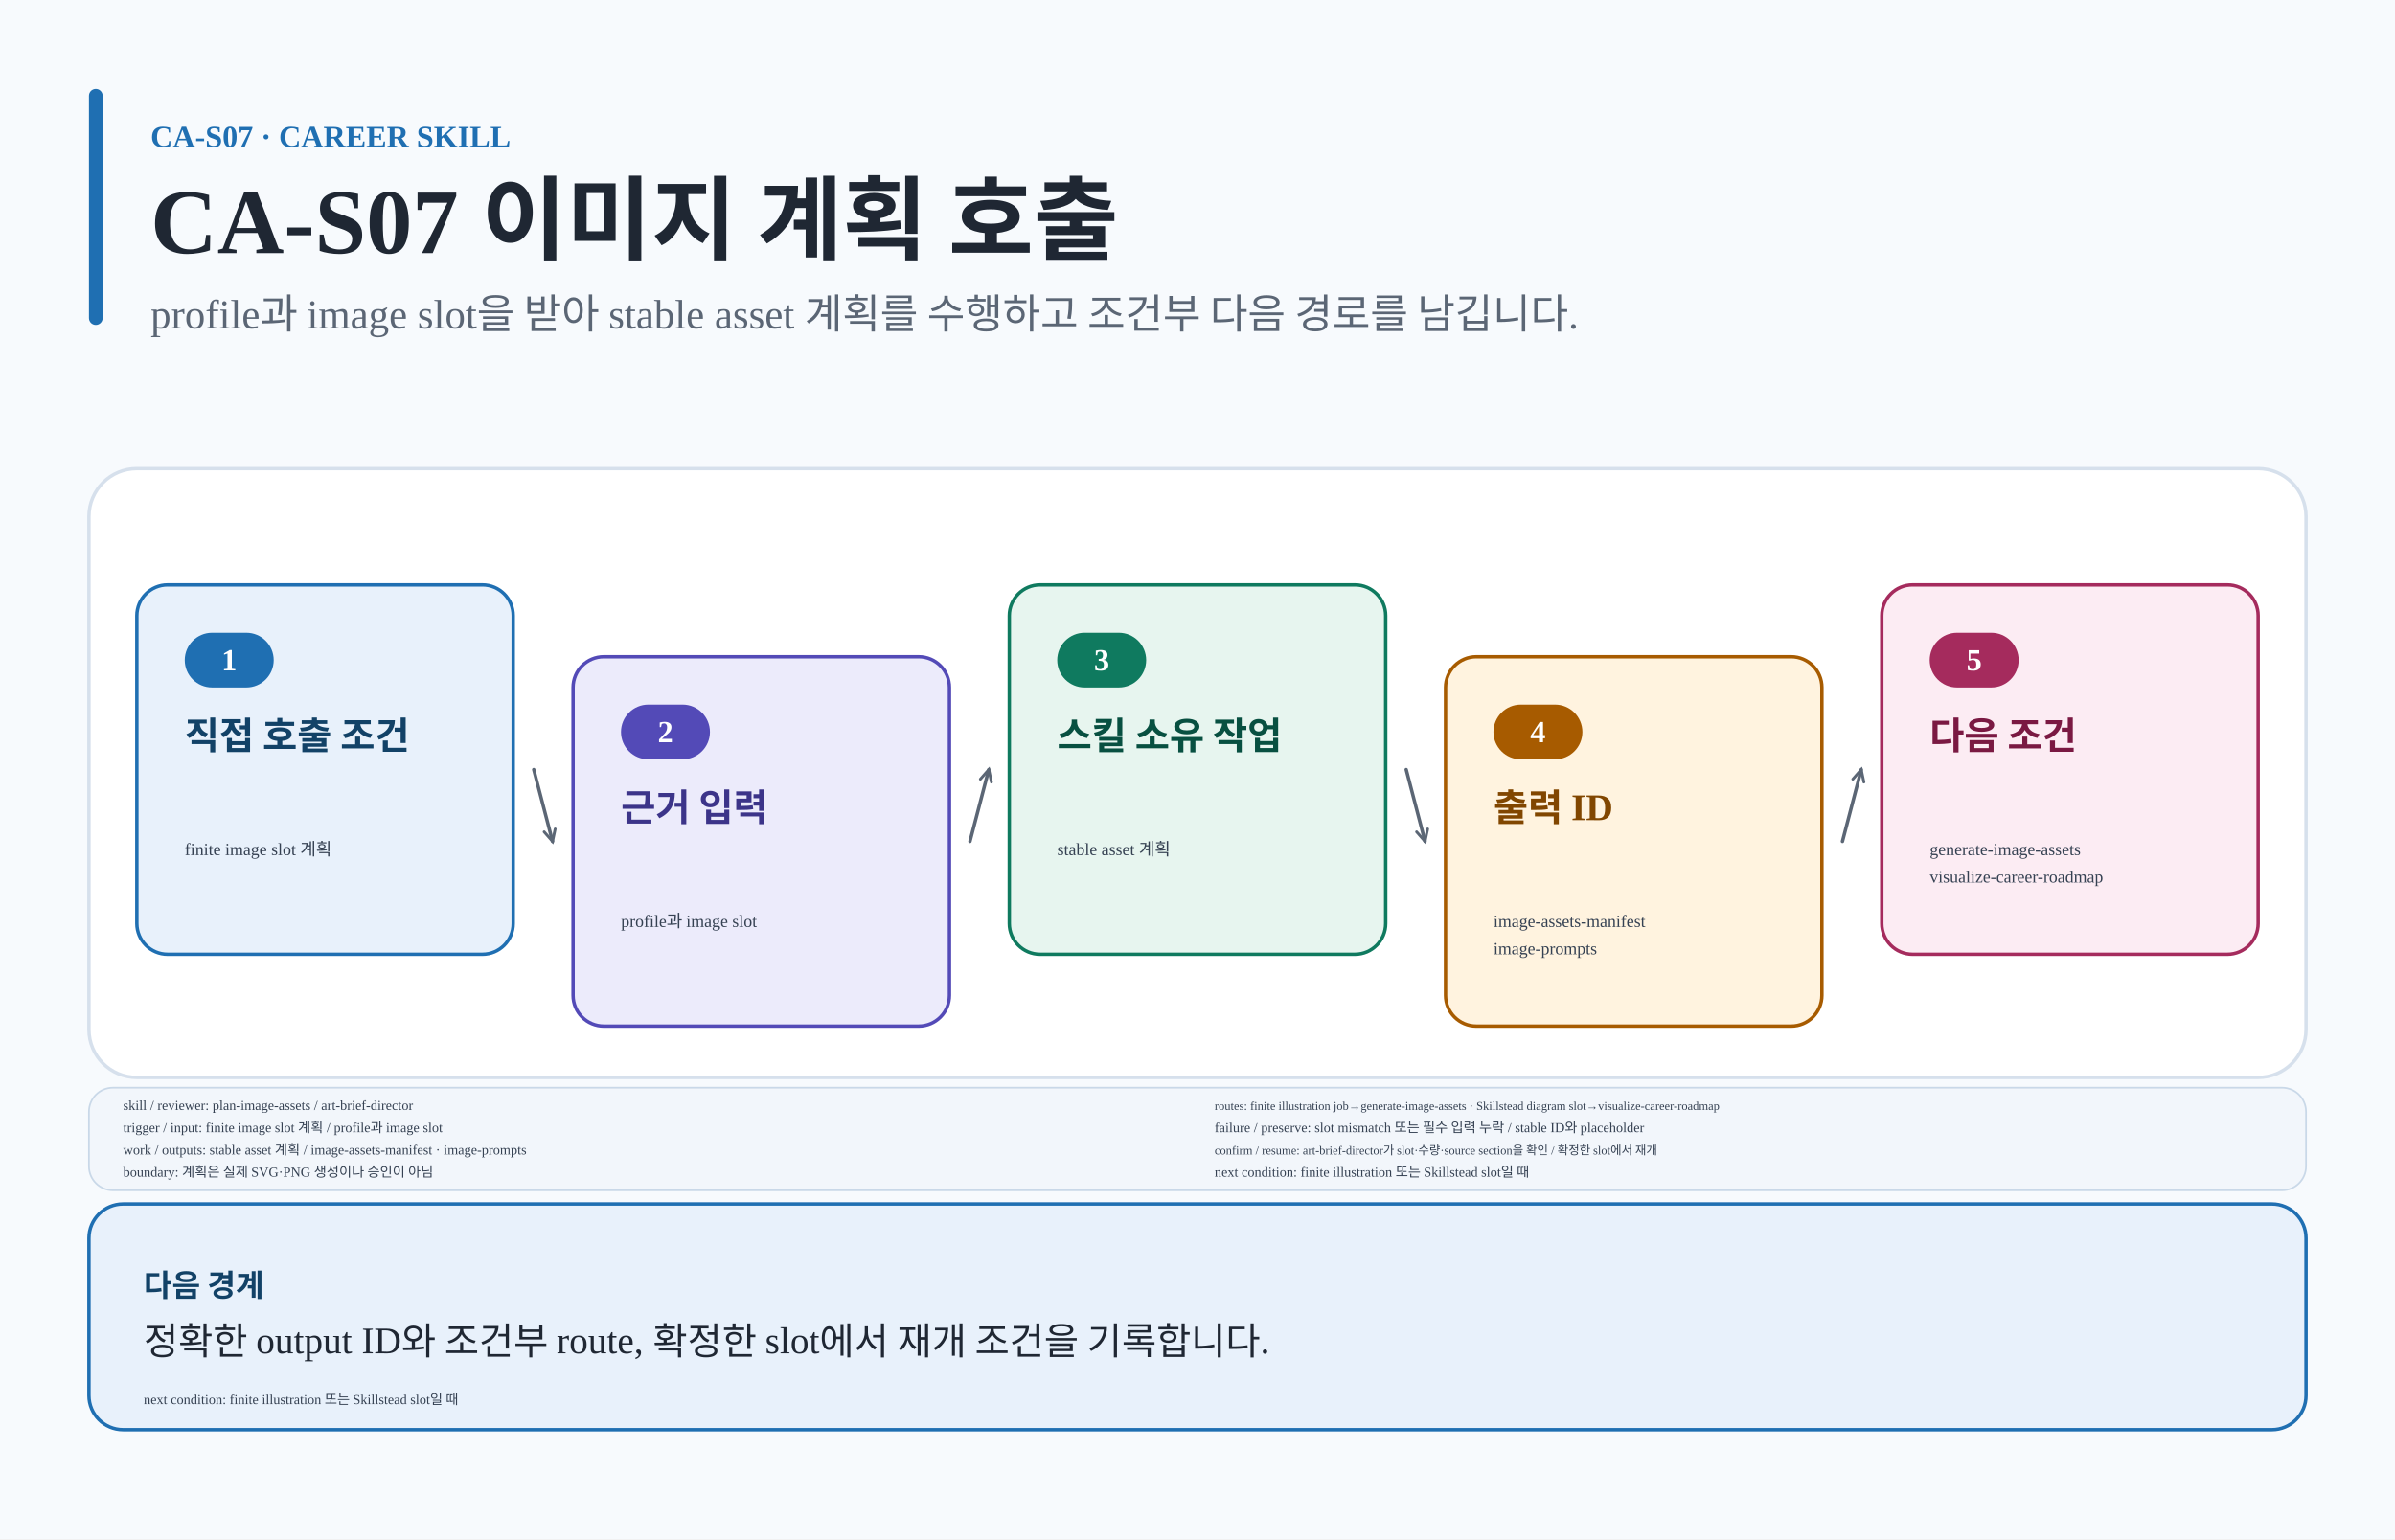
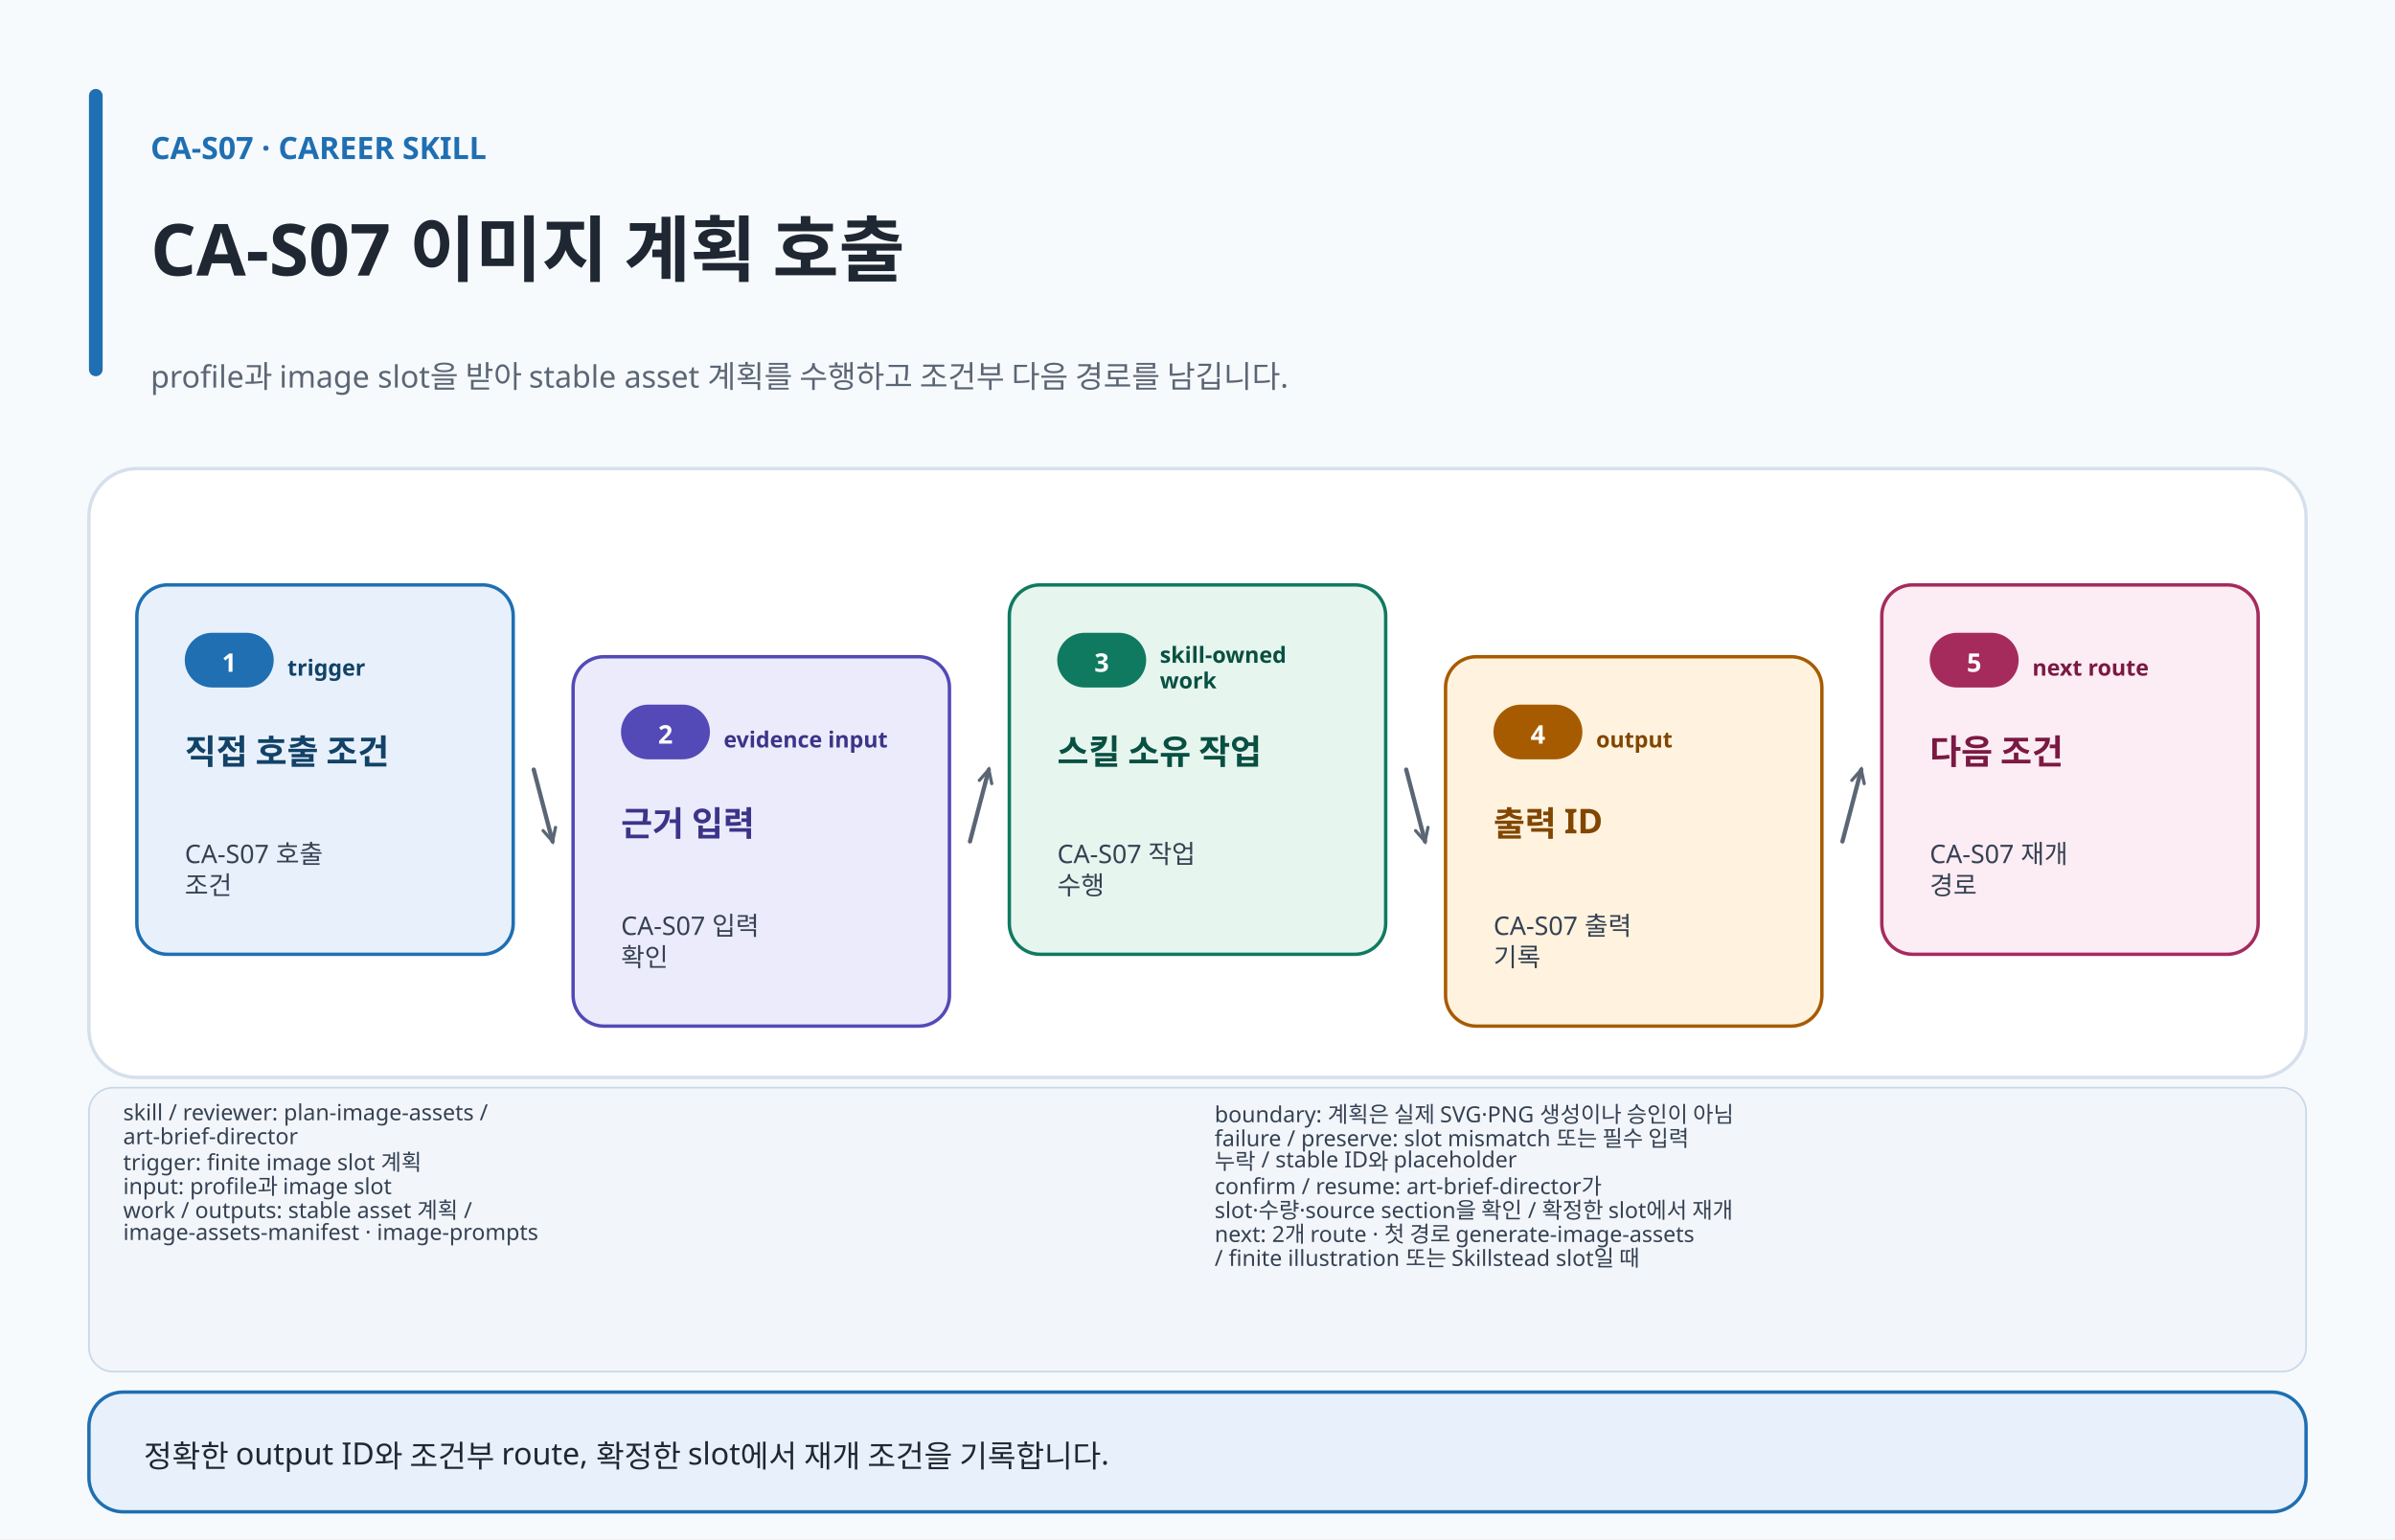
- <svg xmlns="http://www.w3.org/2000/svg" viewBox="0 0 1400 900" width="1400" height="900" role="img" aria-label="Career 이미지 자산 계획 직접 호출 흐름">
+ <svg xmlns="http://www.w3.org/2000/svg" viewBox="0 0 1400 900" width="1400" height="900" role="img" aria-label="Career 이미지 자산 계획 직접 호출 흐름" style="font-family:Pretendard,'Apple SD Gothic Neo','Malgun Gothic','Noto Sans KR',sans-serif">
  <defs>
-     <marker id="open-arrow" viewBox="0 0 12 12" refX="10" refY="6" markerWidth="10" markerHeight="10" markerUnits="userSpaceOnUse" orient="auto">
+     <marker id="open-arrow" viewBox="0 0 12 12" refX="10" refY="6" markerWidth="11.25" markerHeight="11.25" markerUnits="userSpaceOnUse" orient="auto">
      <path d="M 2 2 L 10 6 L 2 10" fill="none" stroke="#5B6675" stroke-width="2" stroke-linecap="round" />
    </marker>
  </defs>
  <rect width="1400" height="900" fill="#F7FAFD" />
-   <rect x="52" y="52" width="8" height="138" rx="4" fill="#1F6FB2" />
-   <text x="88" y="86" fill="#1F6FB2" font-size="18" font-weight="700">CA-S07 · CAREER SKILL</text>
-   <text x="88" y="148" fill="#1F2733" font-size="54" font-weight="700">CA-S07 이미지 계획 호출</text>
-   <text x="88" y="192" fill="#5B6675" font-size="24" textLength="1220" lengthAdjust="spacingAndGlyphs">profile과 image slot을 받아 stable asset 계획를 수행하고 조건부 다음 경로를 남깁니다.</text>
+   <rect x="52" y="52" width="8" height="168" rx="4" fill="#1F6FB2" />
+   <text data-text-role="eyebrow" x="88" y="86" text-anchor="start" dominant-baseline="central" fill="#1F6FB2" font-size="18" font-weight="700">
+     <tspan x="88" dy="0">CA-S07 · CAREER SKILL</tspan>
+   </text>
+   <text data-text-role="title" x="88" y="141" text-anchor="start" dominant-baseline="central" fill="#1F2733" font-size="42" font-weight="700">
+     <tspan x="88" dy="0">CA-S07 이미지 계획 호출</tspan>
+   </text>
+   <text data-text-role="description" x="88" y="218" text-anchor="start" dominant-baseline="central" fill="#5B6675" font-size="18" font-weight="400">
+     <tspan x="88" dy="0">profile과 image slot을 받아 stable asset 계획를 수행하고 조건부 다음 경로를 남깁니다.</tspan>
+   </text>
  <rect x="52" y="274" width="1296" height="356" rx="28" fill="#FFFFFF" stroke="#D6E0EC" stroke-width="2" />
-   <path d="M 312 450 L 323 492" fill="none" stroke="#5B6675" stroke-width="2" stroke-linecap="round" marker-end="url(#open-arrow)" />
-   <path d="M 567 492 L 578 450" fill="none" stroke="#5B6675" stroke-width="2" stroke-linecap="round" marker-end="url(#open-arrow)" />
-   <path d="M 822 450 L 833 492" fill="none" stroke="#5B6675" stroke-width="2" stroke-linecap="round" marker-end="url(#open-arrow)" />
-   <path d="M 1077 492 L 1088 450" fill="none" stroke="#5B6675" stroke-width="2" stroke-linecap="round" marker-end="url(#open-arrow)" />
+   <path d="M 312 450 L 323 492" fill="none" stroke="#5B6675" stroke-width="2.5" stroke-linecap="round" marker-end="url(#open-arrow)" />
+   <path d="M 567 492 L 578 450" fill="none" stroke="#5B6675" stroke-width="2.5" stroke-linecap="round" marker-end="url(#open-arrow)" />
+   <path d="M 822 450 L 833 492" fill="none" stroke="#5B6675" stroke-width="2.5" stroke-linecap="round" marker-end="url(#open-arrow)" />
+   <path d="M 1077 492 L 1088 450" fill="none" stroke="#5B6675" stroke-width="2.5" stroke-linecap="round" marker-end="url(#open-arrow)" />
  <g aria-label="읽기 순서 1: 직접 호출 조건">
    <rect x="80" y="342" width="220" height="216" rx="18" fill="#E8F1FB" stroke="#1F6FB2" stroke-width="2" />
    <rect x="108" y="370" width="52" height="32" rx="16" fill="#1F6FB2" />
-     <text x="134" y="392" text-anchor="middle" fill="#FFFFFF" font-size="18" font-weight="700">1</text>
-     <text x="108" y="438" fill="#124267" font-size="22" font-weight="700">직접 호출 조건</text>
-     <text x="108" y="500" fill="#354152" font-size="10" textLength="164" lengthAdjust="spacingAndGlyphs">finite image slot 계획</text>
+     <text data-text-role="caption" x="134" y="387" text-anchor="middle" dominant-baseline="central" fill="#FFFFFF" font-size="15" font-weight="700">
+       <tspan x="134" dy="0">1</tspan>
+     </text>
+     <text data-text-role="caption" x="168" y="390" text-anchor="start" dominant-baseline="central" fill="#124267" font-size="13" font-weight="700">
+       <tspan x="168" dy="0">trigger</tspan>
+     </text>
+     <text data-text-role="card-title" x="108" y="438" text-anchor="start" dominant-baseline="central" fill="#124267" font-size="20" font-weight="700">
+       <tspan x="108" dy="0">직접 호출 조건</tspan>
+     </text>
+     <text data-text-role="card-body" x="108" y="497.5" text-anchor="start" dominant-baseline="central" fill="#354152" font-size="15" font-weight="400">
+       <tspan x="108" dy="0">CA-S07 호출</tspan>
+       <tspan x="108" dy="19">조건</tspan>
+     </text>
  </g>
  <g aria-label="읽기 순서 2: 근거 입력">
    <rect x="335" y="384" width="220" height="216" rx="18" fill="#ECEBFB" stroke="#534AB7" stroke-width="2" />
    <rect x="363" y="412" width="52" height="32" rx="16" fill="#534AB7" />
-     <text x="389" y="434" text-anchor="middle" fill="#FFFFFF" font-size="18" font-weight="700">2</text>
-     <text x="363" y="480" fill="#3C3489" font-size="22" font-weight="700">근거 입력</text>
-     <text x="363" y="542" fill="#354152" font-size="10" textLength="164" lengthAdjust="spacingAndGlyphs">profile과 image slot</text>
+     <text data-text-role="caption" x="389" y="429" text-anchor="middle" dominant-baseline="central" fill="#FFFFFF" font-size="15" font-weight="700">
+       <tspan x="389" dy="0">2</tspan>
+     </text>
+     <text data-text-role="caption" x="423" y="432" text-anchor="start" dominant-baseline="central" fill="#3C3489" font-size="13" font-weight="700">
+       <tspan x="423" dy="0">evidence input</tspan>
+     </text>
+     <text data-text-role="card-title" x="363" y="480" text-anchor="start" dominant-baseline="central" fill="#3C3489" font-size="20" font-weight="700">
+       <tspan x="363" dy="0">근거 입력</tspan>
+     </text>
+     <text data-text-role="card-body" x="363" y="539.5" text-anchor="start" dominant-baseline="central" fill="#354152" font-size="15" font-weight="400">
+       <tspan x="363" dy="0">CA-S07 입력</tspan>
+       <tspan x="363" dy="19">확인</tspan>
+     </text>
  </g>
  <g aria-label="읽기 순서 3: 스킬 소유 작업">
    <rect x="590" y="342" width="220" height="216" rx="18" fill="#E7F5EF" stroke="#0F7A5F" stroke-width="2" />
    <rect x="618" y="370" width="52" height="32" rx="16" fill="#0F7A5F" />
-     <text x="644" y="392" text-anchor="middle" fill="#FFFFFF" font-size="18" font-weight="700">3</text>
-     <text x="618" y="438" fill="#085041" font-size="22" font-weight="700">스킬 소유 작업</text>
-     <text x="618" y="500" fill="#354152" font-size="10" textLength="164" lengthAdjust="spacingAndGlyphs">stable asset 계획</text>
+     <text data-text-role="caption" x="644" y="387" text-anchor="middle" dominant-baseline="central" fill="#FFFFFF" font-size="15" font-weight="700">
+       <tspan x="644" dy="0">3</tspan>
+     </text>
+     <text data-text-role="caption" x="678" y="382.5" text-anchor="start" dominant-baseline="central" fill="#085041" font-size="13" font-weight="700">
+       <tspan x="678" dy="0">skill-owned</tspan>
+       <tspan x="678" dy="15">work</tspan>
+     </text>
+     <text data-text-role="card-title" x="618" y="438" text-anchor="start" dominant-baseline="central" fill="#085041" font-size="20" font-weight="700">
+       <tspan x="618" dy="0">스킬 소유 작업</tspan>
+     </text>
+     <text data-text-role="card-body" x="618" y="497.5" text-anchor="start" dominant-baseline="central" fill="#354152" font-size="15" font-weight="400">
+       <tspan x="618" dy="0">CA-S07 작업</tspan>
+       <tspan x="618" dy="19">수행</tspan>
+     </text>
  </g>
  <g aria-label="읽기 순서 4: 출력 ID">
    <rect x="845" y="384" width="220" height="216" rx="18" fill="#FFF3DF" stroke="#A75B00" stroke-width="2" />
    <rect x="873" y="412" width="52" height="32" rx="16" fill="#A75B00" />
-     <text x="899" y="434" text-anchor="middle" fill="#FFFFFF" font-size="18" font-weight="700">4</text>
-     <text x="873" y="480" fill="#814600" font-size="22" font-weight="700">출력 ID</text>
-     <text x="873" y="542" fill="#354152" font-size="10" textLength="164" lengthAdjust="spacingAndGlyphs">image-assets-manifest</text>
-     <text x="873" y="558" fill="#354152" font-size="10" textLength="164" lengthAdjust="spacingAndGlyphs">image-prompts</text>
+     <text data-text-role="caption" x="899" y="429" text-anchor="middle" dominant-baseline="central" fill="#FFFFFF" font-size="15" font-weight="700">
+       <tspan x="899" dy="0">4</tspan>
+     </text>
+     <text data-text-role="caption" x="933" y="432" text-anchor="start" dominant-baseline="central" fill="#814600" font-size="13" font-weight="700">
+       <tspan x="933" dy="0">output</tspan>
+     </text>
+     <text data-text-role="card-title" x="873" y="480" text-anchor="start" dominant-baseline="central" fill="#814600" font-size="20" font-weight="700">
+       <tspan x="873" dy="0">출력 ID</tspan>
+     </text>
+     <text data-text-role="card-body" x="873" y="539.5" text-anchor="start" dominant-baseline="central" fill="#354152" font-size="15" font-weight="400">
+       <tspan x="873" dy="0">CA-S07 출력</tspan>
+       <tspan x="873" dy="19">기록</tspan>
+     </text>
  </g>
  <g aria-label="읽기 순서 5: 다음 조건">
    <rect x="1100" y="342" width="220" height="216" rx="18" fill="#FCECF3" stroke="#A52B5D" stroke-width="2" />
    <rect x="1128" y="370" width="52" height="32" rx="16" fill="#A52B5D" />
-     <text x="1154" y="392" text-anchor="middle" fill="#FFFFFF" font-size="18" font-weight="700">5</text>
-     <text x="1128" y="438" fill="#7A1942" font-size="22" font-weight="700">다음 조건</text>
-     <text x="1128" y="500" fill="#354152" font-size="10" textLength="164" lengthAdjust="spacingAndGlyphs">generate-image-assets</text>
-     <text x="1128" y="516" fill="#354152" font-size="10" textLength="164" lengthAdjust="spacingAndGlyphs">visualize-career-roadmap</text>
+     <text data-text-role="caption" x="1154" y="387" text-anchor="middle" dominant-baseline="central" fill="#FFFFFF" font-size="15" font-weight="700">
+       <tspan x="1154" dy="0">5</tspan>
+     </text>
+     <text data-text-role="caption" x="1188" y="390" text-anchor="start" dominant-baseline="central" fill="#7A1942" font-size="13" font-weight="700">
+       <tspan x="1188" dy="0">next route</tspan>
+     </text>
+     <text data-text-role="card-title" x="1128" y="438" text-anchor="start" dominant-baseline="central" fill="#7A1942" font-size="20" font-weight="700">
+       <tspan x="1128" dy="0">다음 조건</tspan>
+     </text>
+     <text data-text-role="card-body" x="1128" y="497.5" text-anchor="start" dominant-baseline="central" fill="#354152" font-size="15" font-weight="400">
+       <tspan x="1128" dy="0">CA-S07 재개</tspan>
+       <tspan x="1128" dy="19">경로</tspan>
+     </text>
  </g>
-   <rect x="52" y="636" width="1296" height="60" rx="14" fill="#F2F6FB" stroke="#C9D8E8" stroke-width="1" />
-   <text x="72" y="649" fill="#354152" font-size="8" textLength="610" lengthAdjust="spacingAndGlyphs">skill / reviewer: plan-image-assets / art-brief-director</text>
-   <text x="72" y="662" fill="#354152" font-size="8" textLength="610" lengthAdjust="spacingAndGlyphs">trigger / input: finite image slot 계획 / profile과 image slot</text>
-   <text x="72" y="675" fill="#354152" font-size="8" textLength="610" lengthAdjust="spacingAndGlyphs">work / outputs: stable asset 계획 / image-assets-manifest · image-prompts</text>
-   <text x="72" y="688" fill="#354152" font-size="8">boundary: 계획은 실제 SVG·PNG 생성이나 승인이 아님</text>
-   <text x="710" y="649" fill="#354152" font-size="7" textLength="618" lengthAdjust="spacingAndGlyphs">routes: finite illustration job→generate-image-assets · Skillstead diagram slot→visualize-career-roadmap</text>
-   <text x="710" y="662" fill="#354152" font-size="8" textLength="618" lengthAdjust="spacingAndGlyphs">failure / preserve: slot mismatch 또는 필수 입력 누락 / stable ID와 placeholder</text>
-   <text x="710" y="675" fill="#354152" font-size="7" textLength="618" lengthAdjust="spacingAndGlyphs">confirm / resume: art-brief-director가 slot·수량·source section을 확인 / 확정한 slot에서 재개</text>
-   <text x="710" y="688" fill="#354152" font-size="8" textLength="618" lengthAdjust="spacingAndGlyphs">next condition: finite illustration 또는 Skillstead slot일 때</text>
-   <rect x="52" y="704" width="1296" height="132" rx="20" fill="#E8F1FB" stroke="#1F6FB2" stroke-width="2" />
-   <text x="84" y="758" fill="#124267" font-size="18" font-weight="700">다음 경계</text>
-   <text x="84" y="792" fill="#1F2733" font-size="22">정확한 output ID와 조건부 route, 확정한 slot에서 재개 조건을 기록합니다.</text>
-   <text x="84" y="821" fill="#354152" font-weight="500" font-size="8" textLength="1232" lengthAdjust="spacingAndGlyphs">next condition: finite illustration 또는 Skillstead slot일 때</text>
+   <rect x="52" y="636" width="1296" height="166" rx="14" fill="#F2F6FB" stroke="#C9D8E8" stroke-width="1" />
+   <text data-text-role="semantic-rail" x="72" y="650" text-anchor="start" dominant-baseline="central" fill="#354152" font-size="13" font-weight="400">
+     <tspan x="72" dy="0">skill / reviewer: plan-image-assets /</tspan>
+     <tspan x="72" dy="14">art-brief-director</tspan>
+   </text>
+   <text data-text-role="semantic-rail" x="72" y="678" text-anchor="start" dominant-baseline="central" fill="#354152" font-size="13" font-weight="400">
+     <tspan x="72" dy="0">trigger: finite image slot 계획</tspan>
+   </text>
+   <text data-text-role="semantic-rail" x="72" y="692" text-anchor="start" dominant-baseline="central" fill="#354152" font-size="13" font-weight="400">
+     <tspan x="72" dy="0">input: profile과 image slot</tspan>
+   </text>
+   <text data-text-role="semantic-rail" x="72" y="706" text-anchor="start" dominant-baseline="central" fill="#354152" font-size="13" font-weight="400">
+     <tspan x="72" dy="0">work / outputs: stable asset 계획 /</tspan>
+     <tspan x="72" dy="14">image-assets-manifest · image-prompts</tspan>
+   </text>
+   <text data-text-role="semantic-rail" x="710" y="650" text-anchor="start" dominant-baseline="central" fill="#354152" font-size="13" font-weight="400">
+     <tspan x="710" dy="0">boundary: 계획은 실제 SVG·PNG 생성이나 승인이 아님</tspan>
+   </text>
+   <text data-text-role="semantic-rail" x="710" y="664" text-anchor="start" dominant-baseline="central" fill="#354152" font-size="13" font-weight="400">
+     <tspan x="710" dy="0">failure / preserve: slot mismatch 또는 필수 입력</tspan>
+     <tspan x="710" dy="14">누락 / stable ID와 placeholder</tspan>
+   </text>
+   <text data-text-role="semantic-rail" x="710" y="692" text-anchor="start" dominant-baseline="central" fill="#354152" font-size="13" font-weight="400">
+     <tspan x="710" dy="0">confirm / resume: art-brief-director가</tspan>
+     <tspan x="710" dy="14">slot·수량·source section을 확인 / 확정한 slot에서 재개</tspan>
+   </text>
+   <text data-text-role="semantic-rail" x="710" y="720" text-anchor="start" dominant-baseline="central" fill="#354152" font-size="13" font-weight="400">
+     <tspan x="710" dy="0">next: 2개 route · 첫 경로 generate-image-assets</tspan>
+     <tspan x="710" dy="14">/ finite illustration 또는 Skillstead slot일 때</tspan>
+   </text>
+   <rect x="52" y="814" width="1296" height="70" rx="20" fill="#E8F1FB" stroke="#1F6FB2" stroke-width="2" />
+   <text data-text-role="footer" x="84" y="850" text-anchor="start" dominant-baseline="central" fill="#1F2733" font-size="18" font-weight="400">
+     <tspan x="84" dy="0">정확한 output ID와 조건부 route, 확정한 slot에서 재개 조건을 기록합니다.</tspan>
+   </text>
</svg>
